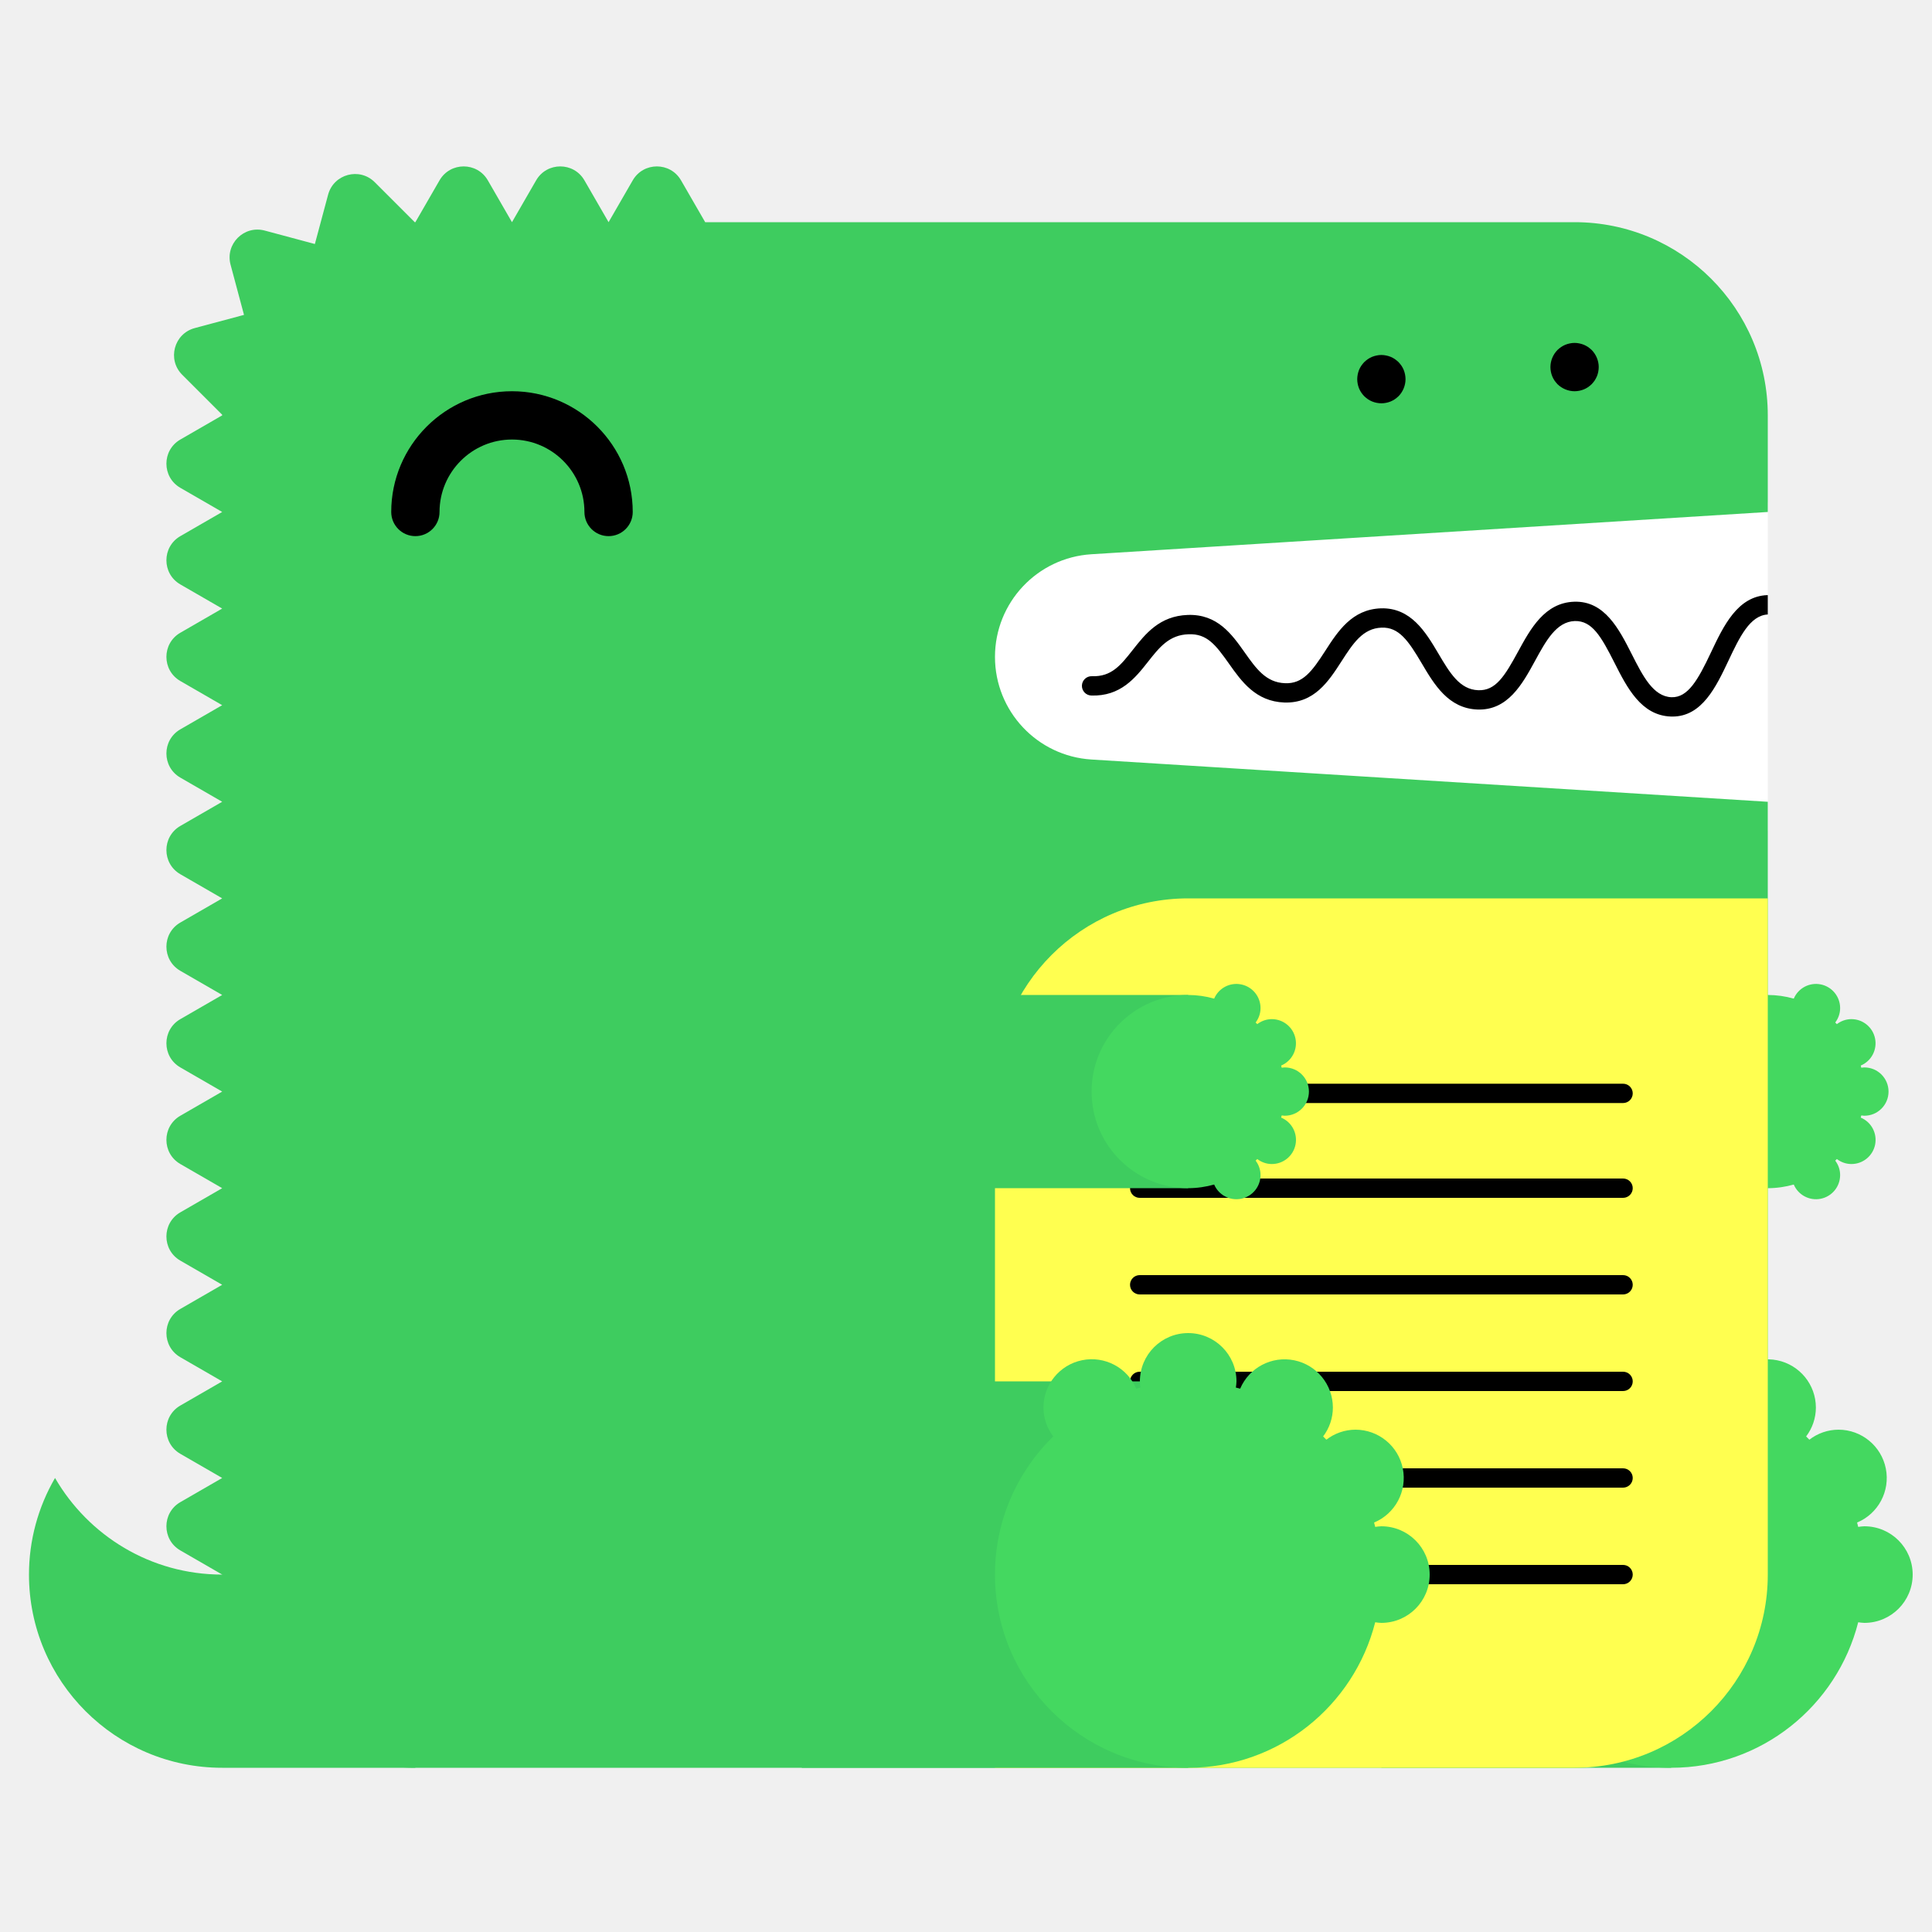
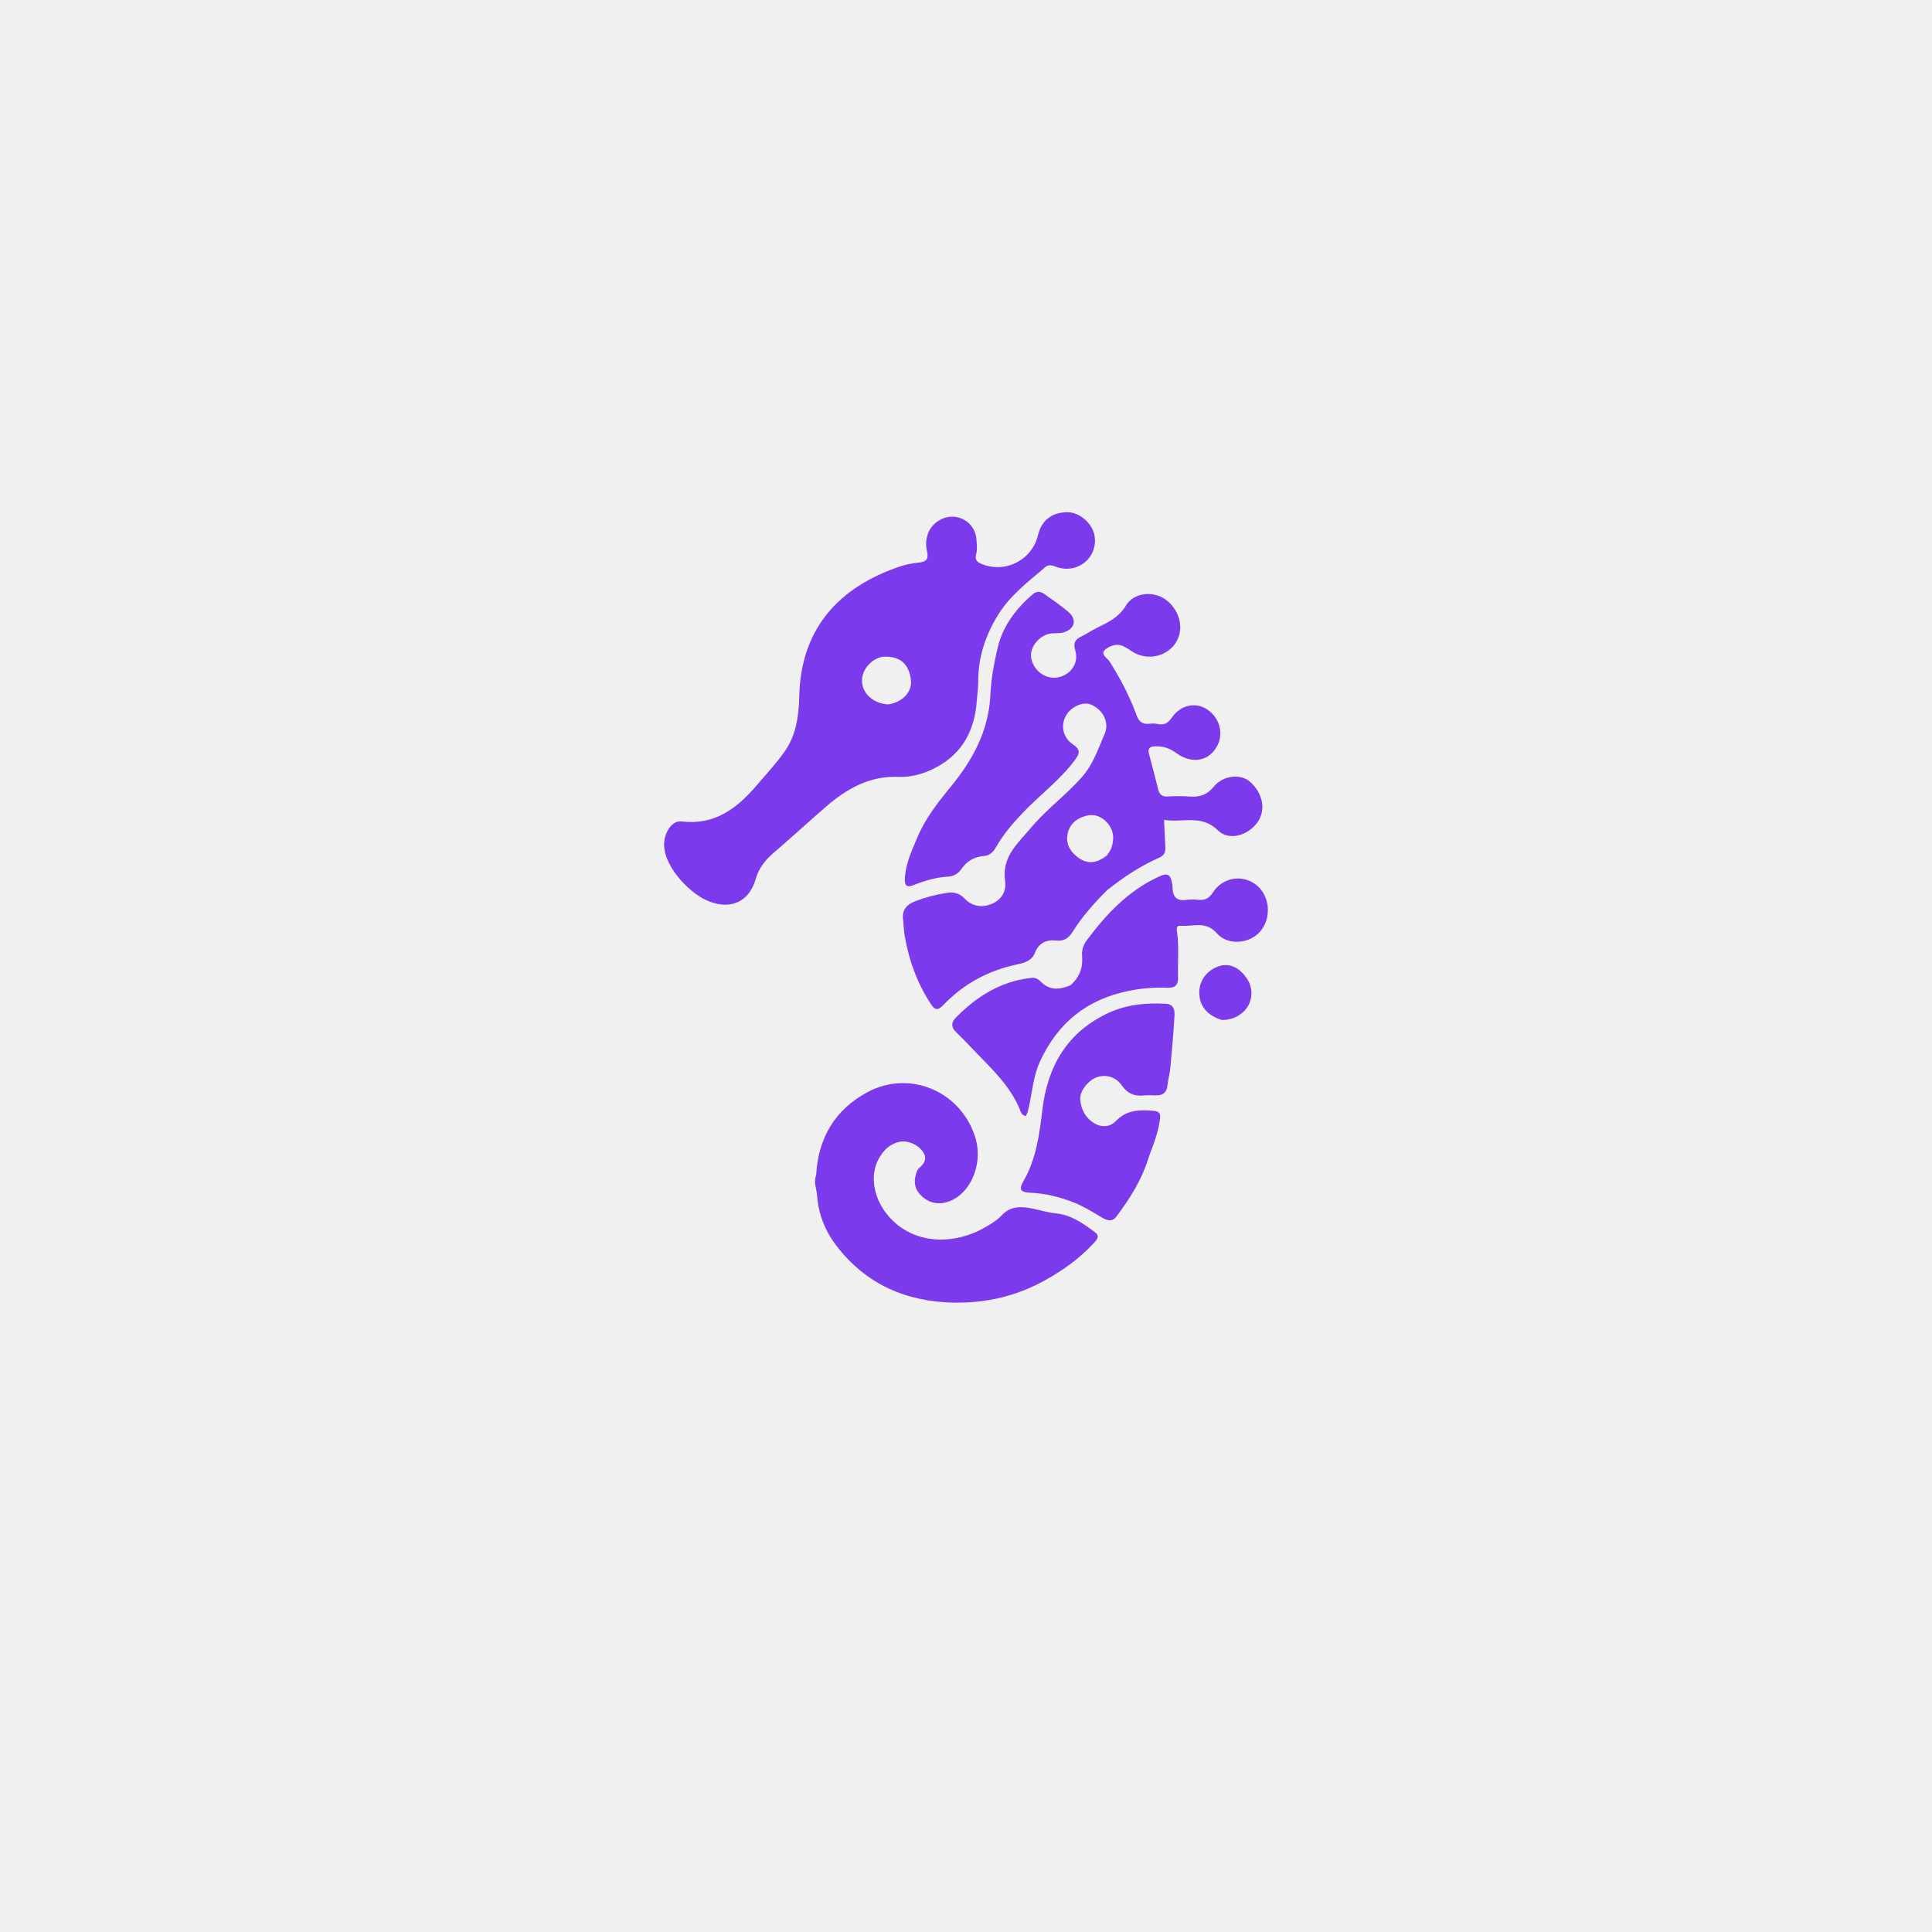
- <svg xmlns="http://www.w3.org/2000/svg" width="200" height="200" viewBox="0 0 200 200">
-   <g fill="none" fill-rule="evenodd">
-     <path fill="#FFF" d="M99 52h84v34H99z" />
-     <path d="M23 163c-7.398 0-13.843-4.027-17.303-10A19.886 19.886 0 0 0 3 163c0 11.046 8.954 20 20 20h20v-20H23z" fill="#3ECC5F" />
-     <path d="M112.98 57.376L183 53V43c0-11.046-8.954-20-20-20H73l-2.5-4.33c-1.112-1.925-3.889-1.925-5 0L63 23l-2.5-4.33c-1.111-1.925-3.889-1.925-5 0L53 23l-2.5-4.33c-1.111-1.925-3.889-1.925-5 0L43 23c-.022 0-.042.003-.065.003l-4.142-4.141c-1.57-1.571-4.252-.853-4.828 1.294l-1.369 5.104-5.192-1.392c-2.148-.575-4.111 1.389-3.535 3.536l1.39 5.193-5.102 1.367c-2.148.576-2.867 3.259-1.296 4.83l4.142 4.142c0 .021-.003.042-.003.064l-4.33 2.5c-1.925 1.111-1.925 3.889 0 5L23 53l-4.33 2.5c-1.925 1.111-1.925 3.889 0 5L23 63l-4.33 2.5c-1.925 1.111-1.925 3.889 0 5L23 73l-4.33 2.5c-1.925 1.111-1.925 3.889 0 5L23 83l-4.33 2.5c-1.925 1.111-1.925 3.889 0 5L23 93l-4.33 2.5c-1.925 1.111-1.925 3.889 0 5L23 103l-4.33 2.5c-1.925 1.111-1.925 3.889 0 5L23 113l-4.33 2.5c-1.925 1.111-1.925 3.889 0 5L23 123l-4.33 2.5c-1.925 1.111-1.925 3.889 0 5L23 133l-4.33 2.5c-1.925 1.111-1.925 3.889 0 5L23 143l-4.33 2.5c-1.925 1.111-1.925 3.889 0 5L23 153l-4.33 2.5c-1.925 1.111-1.925 3.889 0 5L23 163c0 11.046 8.954 20 20 20h120c11.046 0 20-8.954 20-20V83l-70.02-4.376A10.645 10.645 0 0 1 103 68c0-5.621 4.37-10.273 9.98-10.624" fill="#3ECC5F" />
-     <path fill="#3ECC5F" d="M143 183h30v-40h-30z" />
-     <path d="M193 158c-.219 0-.428.037-.639.064-.038-.15-.074-.301-.116-.451A5 5 0 0 0 190.32 148a4.96 4.96 0 0 0-3.016 1.036 26.531 26.531 0 0 0-.335-.336 4.955 4.955 0 0 0 1.011-2.987 5 5 0 0 0-9.599-1.959c-.148-.042-.297-.077-.445-.115.027-.211.064-.42.064-.639a5 5 0 0 0-5-5 5 5 0 0 0-5 5c0 .219.037.428.064.639-.148.038-.297.073-.445.115a4.998 4.998 0 0 0-9.599 1.959c0 1.125.384 2.151 1.011 2.987-3.717 3.632-6.031 8.693-6.031 14.3 0 11.046 8.954 20 20 20 9.339 0 17.16-6.41 19.361-15.064.211.027.42.064.639.064a5 5 0 0 0 5-5 5 5 0 0 0-5-5" fill="#44D860" />
-     <path fill="#3ECC5F" d="M153 123h30v-20h-30z" />
-     <path d="M193 115.5a2.5 2.5 0 1 0 0-5c-.109 0-.214.019-.319.032-.02-.075-.037-.15-.058-.225a2.501 2.501 0 0 0-.963-4.807c-.569 0-1.088.197-1.508.518a6.653 6.653 0 0 0-.168-.168c.314-.417.506-.931.506-1.494a2.5 2.5 0 0 0-4.8-.979A9.987 9.987 0 0 0 183 103c-5.522 0-10 4.478-10 10s4.478 10 10 10c.934 0 1.833-.138 2.69-.377a2.5 2.5 0 0 0 4.8-.979c0-.563-.192-1.077-.506-1.494.057-.055.113-.111.168-.168.42.321.939.518 1.508.518a2.5 2.5 0 0 0 .963-4.807c.021-.074.038-.15.058-.225.105.013.21.032.319.032" fill="#44D860" />
-     <path d="M63 55.5a2.5 2.5 0 0 1-2.5-2.5c0-4.136-3.364-7.5-7.5-7.5s-7.5 3.364-7.5 7.5a2.5 2.5 0 1 1-5 0c0-6.893 5.607-12.5 12.5-12.5S65.5 46.107 65.5 53a2.5 2.5 0 0 1-2.5 2.5" fill="#000" />
-     <path d="M103 183h60c11.046 0 20-8.954 20-20V93h-60c-11.046 0-20 8.954-20 20v70z" fill="#FFFF50" />
-     <path d="M168.02 124h-50.04a1 1 0 1 1 0-2h50.04a1 1 0 1 1 0 2m0 20h-50.04a1 1 0 1 1 0-2h50.04a1 1 0 1 1 0 2m0 20h-50.04a1 1 0 1 1 0-2h50.04a1 1 0 1 1 0 2m0-49.814h-50.04a1 1 0 1 1 0-2h50.04a1 1 0 1 1 0 2m0 19.814h-50.04a1 1 0 1 1 0-2h50.04a1 1 0 1 1 0 2m0 20h-50.04a1 1 0 1 1 0-2h50.04a1 1 0 1 1 0 2M183 61.611c-.012 0-.022-.006-.034-.005-3.09.105-4.552 3.196-5.842 5.923-1.346 2.85-2.387 4.703-4.093 4.647-1.889-.068-2.969-2.202-4.113-4.46-1.314-2.594-2.814-5.536-5.963-5.426-3.046.104-4.513 2.794-5.807 5.167-1.377 2.528-2.314 4.065-4.121 3.994-1.927-.07-2.951-1.805-4.136-3.813-1.321-2.236-2.848-4.75-5.936-4.664-2.994.103-4.465 2.385-5.763 4.4-1.373 2.13-2.335 3.428-4.165 3.351-1.973-.07-2.992-1.51-4.171-3.177-1.324-1.873-2.816-3.993-5.895-3.89-2.928.1-4.399 1.97-5.696 3.618-1.232 1.564-2.194 2.802-4.229 2.724a1 1 0 0 0-.072 2c3.017.101 4.545-1.8 5.872-3.487 1.177-1.496 2.193-2.787 4.193-2.855 1.926-.082 2.829 1.115 4.195 3.045 1.297 1.834 2.769 3.914 5.731 4.021 3.103.104 4.596-2.215 5.918-4.267 1.182-1.834 2.202-3.417 4.15-3.484 1.793-.067 2.769 1.35 4.145 3.681 1.297 2.197 2.766 4.686 5.787 4.796 3.125.108 4.634-2.62 5.949-5.035 1.139-2.088 2.214-4.06 4.119-4.126 1.793-.042 2.728 1.595 4.111 4.33 1.292 2.553 2.757 5.445 5.825 5.556l.169.003c3.064 0 4.518-3.075 5.805-5.794 1.139-2.41 2.217-4.68 4.067-4.773v-2z" fill="#000" />
-     <path fill="#3ECC5F" d="M83 183h40v-40H83z" />
-     <path d="M143 158c-.219 0-.428.037-.639.064-.038-.15-.074-.301-.116-.451A5 5 0 0 0 140.32 148a4.96 4.96 0 0 0-3.016 1.036 26.531 26.531 0 0 0-.335-.336 4.955 4.955 0 0 0 1.011-2.987 5 5 0 0 0-9.599-1.959c-.148-.042-.297-.077-.445-.115.027-.211.064-.42.064-.639a5 5 0 0 0-5-5 5 5 0 0 0-5 5c0 .219.037.428.064.639-.148.038-.297.073-.445.115a4.998 4.998 0 0 0-9.599 1.959c0 1.125.384 2.151 1.011 2.987-3.717 3.632-6.031 8.693-6.031 14.3 0 11.046 8.954 20 20 20 9.339 0 17.16-6.41 19.361-15.064.211.027.42.064.639.064a5 5 0 0 0 5-5 5 5 0 0 0-5-5" fill="#44D860" />
-     <path fill="#3ECC5F" d="M83 123h40v-20H83z" />
-     <path d="M133 115.5a2.5 2.5 0 1 0 0-5c-.109 0-.214.019-.319.032-.02-.075-.037-.15-.058-.225a2.501 2.501 0 0 0-.963-4.807c-.569 0-1.088.197-1.508.518a6.653 6.653 0 0 0-.168-.168c.314-.417.506-.931.506-1.494a2.5 2.5 0 0 0-4.8-.979A9.987 9.987 0 0 0 123 103c-5.522 0-10 4.478-10 10s4.478 10 10 10c.934 0 1.833-.138 2.69-.377a2.5 2.5 0 0 0 4.8-.979c0-.563-.192-1.077-.506-1.494.057-.055.113-.111.168-.168.42.321.939.518 1.508.518a2.5 2.5 0 0 0 .963-4.807c.021-.074.038-.15.058-.225.105.013.21.032.319.032" fill="#44D860" />
-     <path d="M143 41.75c-.16 0-.33-.02-.49-.05a2.52 2.52 0 0 1-.47-.14c-.15-.06-.29-.14-.431-.23-.13-.09-.259-.2-.38-.31-.109-.12-.219-.24-.309-.38s-.17-.28-.231-.43a2.619 2.619 0 0 1-.189-.96c0-.16.02-.33.05-.49.03-.16.08-.31.139-.47.061-.15.141-.29.231-.43.09-.13.2-.26.309-.38.121-.11.25-.22.38-.31.141-.09.281-.17.431-.23.149-.06.31-.11.47-.14.32-.07.65-.07.98 0 .159.03.32.08.47.14.149.06.29.14.43.23.13.09.259.2.38.31.11.12.22.25.31.38.09.14.17.28.23.43.06.16.11.31.14.47.029.16.05.33.05.49 0 .66-.271 1.31-.73 1.77-.121.11-.25.22-.38.31-.14.09-.281.17-.43.23a2.565 2.565 0 0 1-.96.19m20-1.25c-.66 0-1.3-.27-1.771-.73a3.802 3.802 0 0 1-.309-.38c-.09-.14-.17-.28-.231-.43a2.619 2.619 0 0 1-.189-.96c0-.66.27-1.3.729-1.77.121-.11.25-.22.38-.31.141-.09.281-.17.431-.23.149-.06.31-.11.47-.14.32-.07.66-.07.98 0 .159.03.32.08.47.14.149.06.29.14.43.23.13.09.259.2.38.31.459.47.73 1.11.73 1.77 0 .16-.021.33-.05.49-.03.16-.08.32-.14.47-.07.15-.14.29-.23.43-.09.13-.2.26-.31.38-.121.11-.25.22-.38.31-.14.09-.281.17-.43.23a2.565 2.565 0 0 1-.96.19" fill="#000" />
+ <svg xmlns="http://www.w3.org/2000/svg" width="52" height="52" viewBox="0 0 33 33" fill="none">
+   <g clip-path="url(#fab_clip)">
+     <path d="M18.907 15.208C18.686 15.43 18.485 15.654 18.326 15.91C18.255 16.025 18.172 16.081 18.037 16.065C17.875 16.046 17.742 16.111 17.684 16.261C17.623 16.419 17.496 16.446 17.359 16.476C16.873 16.581 16.454 16.81 16.111 17.168C16.017 17.266 15.967 17.251 15.903 17.154C15.671 16.804 15.531 16.419 15.457 16.009C15.438 15.91 15.437 15.807 15.425 15.707C15.406 15.549 15.477 15.456 15.622 15.398C15.798 15.329 15.98 15.281 16.165 15.252C16.277 15.234 16.379 15.247 16.471 15.344C16.606 15.487 16.786 15.513 16.962 15.429C17.116 15.356 17.193 15.21 17.168 15.042C17.107 14.637 17.388 14.402 17.608 14.141C17.87 13.828 18.203 13.585 18.475 13.279C18.672 13.059 18.758 12.789 18.87 12.531C18.955 12.335 18.829 12.11 18.63 12.033C18.496 11.98 18.296 12.071 18.208 12.223C18.112 12.392 18.155 12.601 18.328 12.716C18.448 12.796 18.452 12.857 18.367 12.973C18.113 13.318 17.769 13.572 17.476 13.877C17.301 14.06 17.137 14.251 17.012 14.471C16.963 14.558 16.904 14.613 16.802 14.622C16.644 14.635 16.518 14.705 16.426 14.838C16.372 14.916 16.294 14.968 16.196 14.973C15.99 14.984 15.794 15.043 15.605 15.118C15.475 15.171 15.451 15.11 15.456 15.003C15.468 14.752 15.575 14.527 15.67 14.301C15.804 13.982 16.018 13.708 16.235 13.444C16.616 12.98 16.888 12.481 16.917 11.866C16.93 11.595 16.979 11.323 17.042 11.059C17.131 10.688 17.357 10.394 17.643 10.147C17.703 10.096 17.773 10.099 17.837 10.145C17.976 10.246 18.121 10.341 18.25 10.453C18.4 10.582 18.359 10.744 18.168 10.801C18.108 10.819 18.04 10.813 17.976 10.818C17.77 10.83 17.585 11.041 17.613 11.233C17.645 11.451 17.859 11.61 18.069 11.57C18.294 11.528 18.432 11.321 18.366 11.107C18.331 10.992 18.358 10.925 18.465 10.874C18.557 10.83 18.642 10.771 18.733 10.726C18.922 10.631 19.105 10.552 19.229 10.347C19.373 10.108 19.72 10.088 19.93 10.256C20.176 10.453 20.233 10.791 20.058 11.014C19.884 11.237 19.557 11.282 19.321 11.117C19.286 11.093 19.249 11.072 19.212 11.05C19.09 10.98 18.963 11.025 18.88 11.094C18.784 11.174 18.915 11.239 18.955 11.303C19.14 11.594 19.297 11.899 19.416 12.222C19.454 12.323 19.508 12.371 19.616 12.363C19.669 12.358 19.725 12.356 19.777 12.367C19.889 12.392 19.956 12.346 20.018 12.255C20.166 12.039 20.424 11.986 20.623 12.12C20.838 12.265 20.907 12.54 20.782 12.757C20.638 13.007 20.353 13.054 20.087 12.859C19.975 12.777 19.861 12.743 19.727 12.748C19.635 12.752 19.6 12.785 19.626 12.879C19.681 13.08 19.731 13.282 19.783 13.484C19.804 13.567 19.847 13.61 19.942 13.605C20.065 13.597 20.19 13.596 20.313 13.605C20.483 13.618 20.613 13.583 20.731 13.438C20.893 13.24 21.191 13.213 21.351 13.353C21.554 13.529 21.643 13.827 21.471 14.056C21.307 14.275 20.988 14.366 20.804 14.184C20.52 13.904 20.202 14.057 19.883 14.004C19.892 14.178 19.898 14.325 19.905 14.473C19.91 14.555 19.887 14.612 19.802 14.649C19.48 14.79 19.189 14.983 18.907 15.208ZM18.907 14.612C18.932 14.571 18.965 14.533 18.981 14.489C19.038 14.331 19.024 14.177 18.911 14.052C18.818 13.95 18.697 13.895 18.549 13.935C18.369 13.984 18.252 14.097 18.23 14.278C18.21 14.44 18.297 14.566 18.429 14.657C18.59 14.769 18.742 14.739 18.907 14.612Z" fill="#7C3AED" />
+     <path d="M16.686 11.953C16.649 12.521 16.399 12.934 15.877 13.162C15.714 13.233 15.533 13.277 15.358 13.269C14.856 13.247 14.464 13.471 14.107 13.78C13.803 14.044 13.506 14.316 13.201 14.579C13.062 14.699 12.956 14.842 12.909 15.012C12.799 15.403 12.467 15.57 12.043 15.366C11.75 15.224 11.293 14.756 11.348 14.359C11.372 14.187 11.489 14.013 11.639 14.031C12.202 14.099 12.584 13.813 12.919 13.421C13.086 13.225 13.263 13.037 13.41 12.825C13.604 12.543 13.644 12.218 13.652 11.891C13.679 10.719 14.345 10.025 15.365 9.678C15.471 9.642 15.584 9.62 15.696 9.609C15.824 9.597 15.864 9.545 15.835 9.421C15.809 9.31 15.814 9.197 15.86 9.09C15.937 8.911 16.146 8.797 16.334 8.831C16.529 8.867 16.668 9.022 16.679 9.223C16.684 9.303 16.696 9.388 16.674 9.463C16.642 9.573 16.703 9.608 16.782 9.639C17.186 9.794 17.632 9.559 17.73 9.139C17.789 8.884 17.977 8.743 18.248 8.75C18.442 8.755 18.651 8.936 18.693 9.135C18.74 9.363 18.623 9.593 18.399 9.681C18.277 9.73 18.144 9.724 18.02 9.675C17.958 9.65 17.903 9.646 17.854 9.687C17.568 9.932 17.262 10.162 17.06 10.483C16.842 10.831 16.707 11.214 16.709 11.634C16.71 11.735 16.695 11.837 16.686 11.953ZM15.166 12.032C15.406 12.002 15.587 11.822 15.559 11.609C15.53 11.381 15.411 11.213 15.119 11.216C14.924 11.218 14.733 11.408 14.724 11.608C14.714 11.826 14.898 12.014 15.166 12.032Z" fill="#7C3AED" />
+     <path d="M13.94 20.072C13.976 19.431 14.266 18.952 14.815 18.656C15.554 18.258 16.445 18.657 16.669 19.465C16.784 19.884 16.584 20.369 16.231 20.513C16.059 20.582 15.894 20.564 15.751 20.438C15.632 20.332 15.598 20.199 15.648 20.047C15.658 20.017 15.667 19.98 15.689 19.961C15.787 19.877 15.851 19.791 15.756 19.663C15.667 19.54 15.49 19.47 15.346 19.507C15.183 19.549 15.079 19.662 15.004 19.802C14.849 20.095 14.931 20.484 15.17 20.765C15.601 21.271 16.296 21.264 16.809 20.973C16.915 20.913 17.027 20.848 17.109 20.76C17.276 20.582 17.471 20.607 17.672 20.651C17.792 20.677 17.909 20.713 18.033 20.725C18.295 20.749 18.502 20.898 18.704 21.048C18.802 21.12 18.721 21.192 18.668 21.248C18.433 21.501 18.154 21.699 17.854 21.866C17.37 22.136 16.849 22.259 16.299 22.25C15.479 22.236 14.788 21.937 14.283 21.273C14.092 21.023 13.978 20.733 13.956 20.418C13.948 20.307 13.894 20.198 13.94 20.072Z" fill="#7C3AED" />
+     <path d="M18.283 16.83C18.439 16.694 18.5 16.527 18.483 16.336C18.474 16.233 18.501 16.145 18.559 16.066C18.888 15.623 19.259 15.227 19.769 14.985C19.945 14.901 19.99 14.92 20.026 15.114C20.028 15.129 20.028 15.146 20.028 15.162C20.031 15.32 20.102 15.396 20.269 15.37C20.338 15.36 20.409 15.364 20.479 15.37C20.587 15.38 20.657 15.337 20.716 15.245C20.88 14.99 21.209 14.931 21.445 15.105C21.688 15.285 21.729 15.669 21.529 15.906C21.346 16.123 20.972 16.157 20.783 15.94C20.594 15.723 20.367 15.831 20.155 15.813C20.092 15.807 20.097 15.872 20.105 15.924C20.141 16.179 20.114 16.437 20.122 16.694C20.126 16.822 20.073 16.878 19.939 16.872C19.719 16.863 19.502 16.88 19.284 16.924C18.57 17.067 18.073 17.464 17.765 18.128C17.651 18.376 17.634 18.631 17.579 18.883C17.566 18.946 17.552 19.006 17.524 19.062C17.442 19.05 17.433 18.982 17.412 18.932C17.248 18.547 16.95 18.267 16.668 17.974C16.553 17.854 16.438 17.734 16.32 17.618C16.241 17.54 16.254 17.456 16.319 17.39C16.68 17.02 17.098 16.756 17.627 16.702C17.691 16.696 17.742 16.73 17.784 16.773C17.931 16.922 18.098 16.905 18.283 16.83Z" fill="#7C3AED" />
+     <path d="M19.627 19.749C19.51 20.141 19.303 20.47 19.067 20.782C18.989 20.884 18.894 20.84 18.809 20.789C18.649 20.694 18.492 20.595 18.315 20.529C18.084 20.442 17.849 20.383 17.602 20.373C17.429 20.366 17.397 20.321 17.485 20.168C17.701 19.791 17.755 19.372 17.805 18.953C17.894 18.201 18.238 17.624 18.934 17.301C19.242 17.159 19.58 17.125 19.919 17.146C20.052 17.155 20.068 17.259 20.061 17.357C20.043 17.656 20.017 17.953 19.989 18.251C19.98 18.346 19.951 18.44 19.942 18.535C19.928 18.672 19.851 18.717 19.725 18.71C19.661 18.707 19.596 18.705 19.533 18.711C19.376 18.728 19.26 18.68 19.165 18.544C19.059 18.393 18.895 18.348 18.74 18.398C18.603 18.442 18.441 18.629 18.451 18.773C18.462 18.935 18.529 19.082 18.677 19.177C18.813 19.265 18.959 19.253 19.06 19.148C19.244 18.957 19.458 18.954 19.692 18.973C19.791 18.98 19.827 19.008 19.814 19.108C19.787 19.328 19.71 19.532 19.627 19.749Z" fill="#7C3AED" />
+     <path d="M20.869 17.422C20.63 17.348 20.499 17.196 20.486 16.991C20.472 16.792 20.569 16.625 20.751 16.532C20.956 16.427 21.156 16.497 21.304 16.724C21.424 16.909 21.39 17.156 21.222 17.297C21.124 17.379 21.01 17.424 20.869 17.422Z" fill="#7C3AED" />
  </g>
+   <defs>
+     <clipPath id="fab_clip">
+       <rect x="4.5" y="3.5" width="48" height="48" rx="12" fill="white" />
+     </clipPath>
+   </defs>
</svg>
